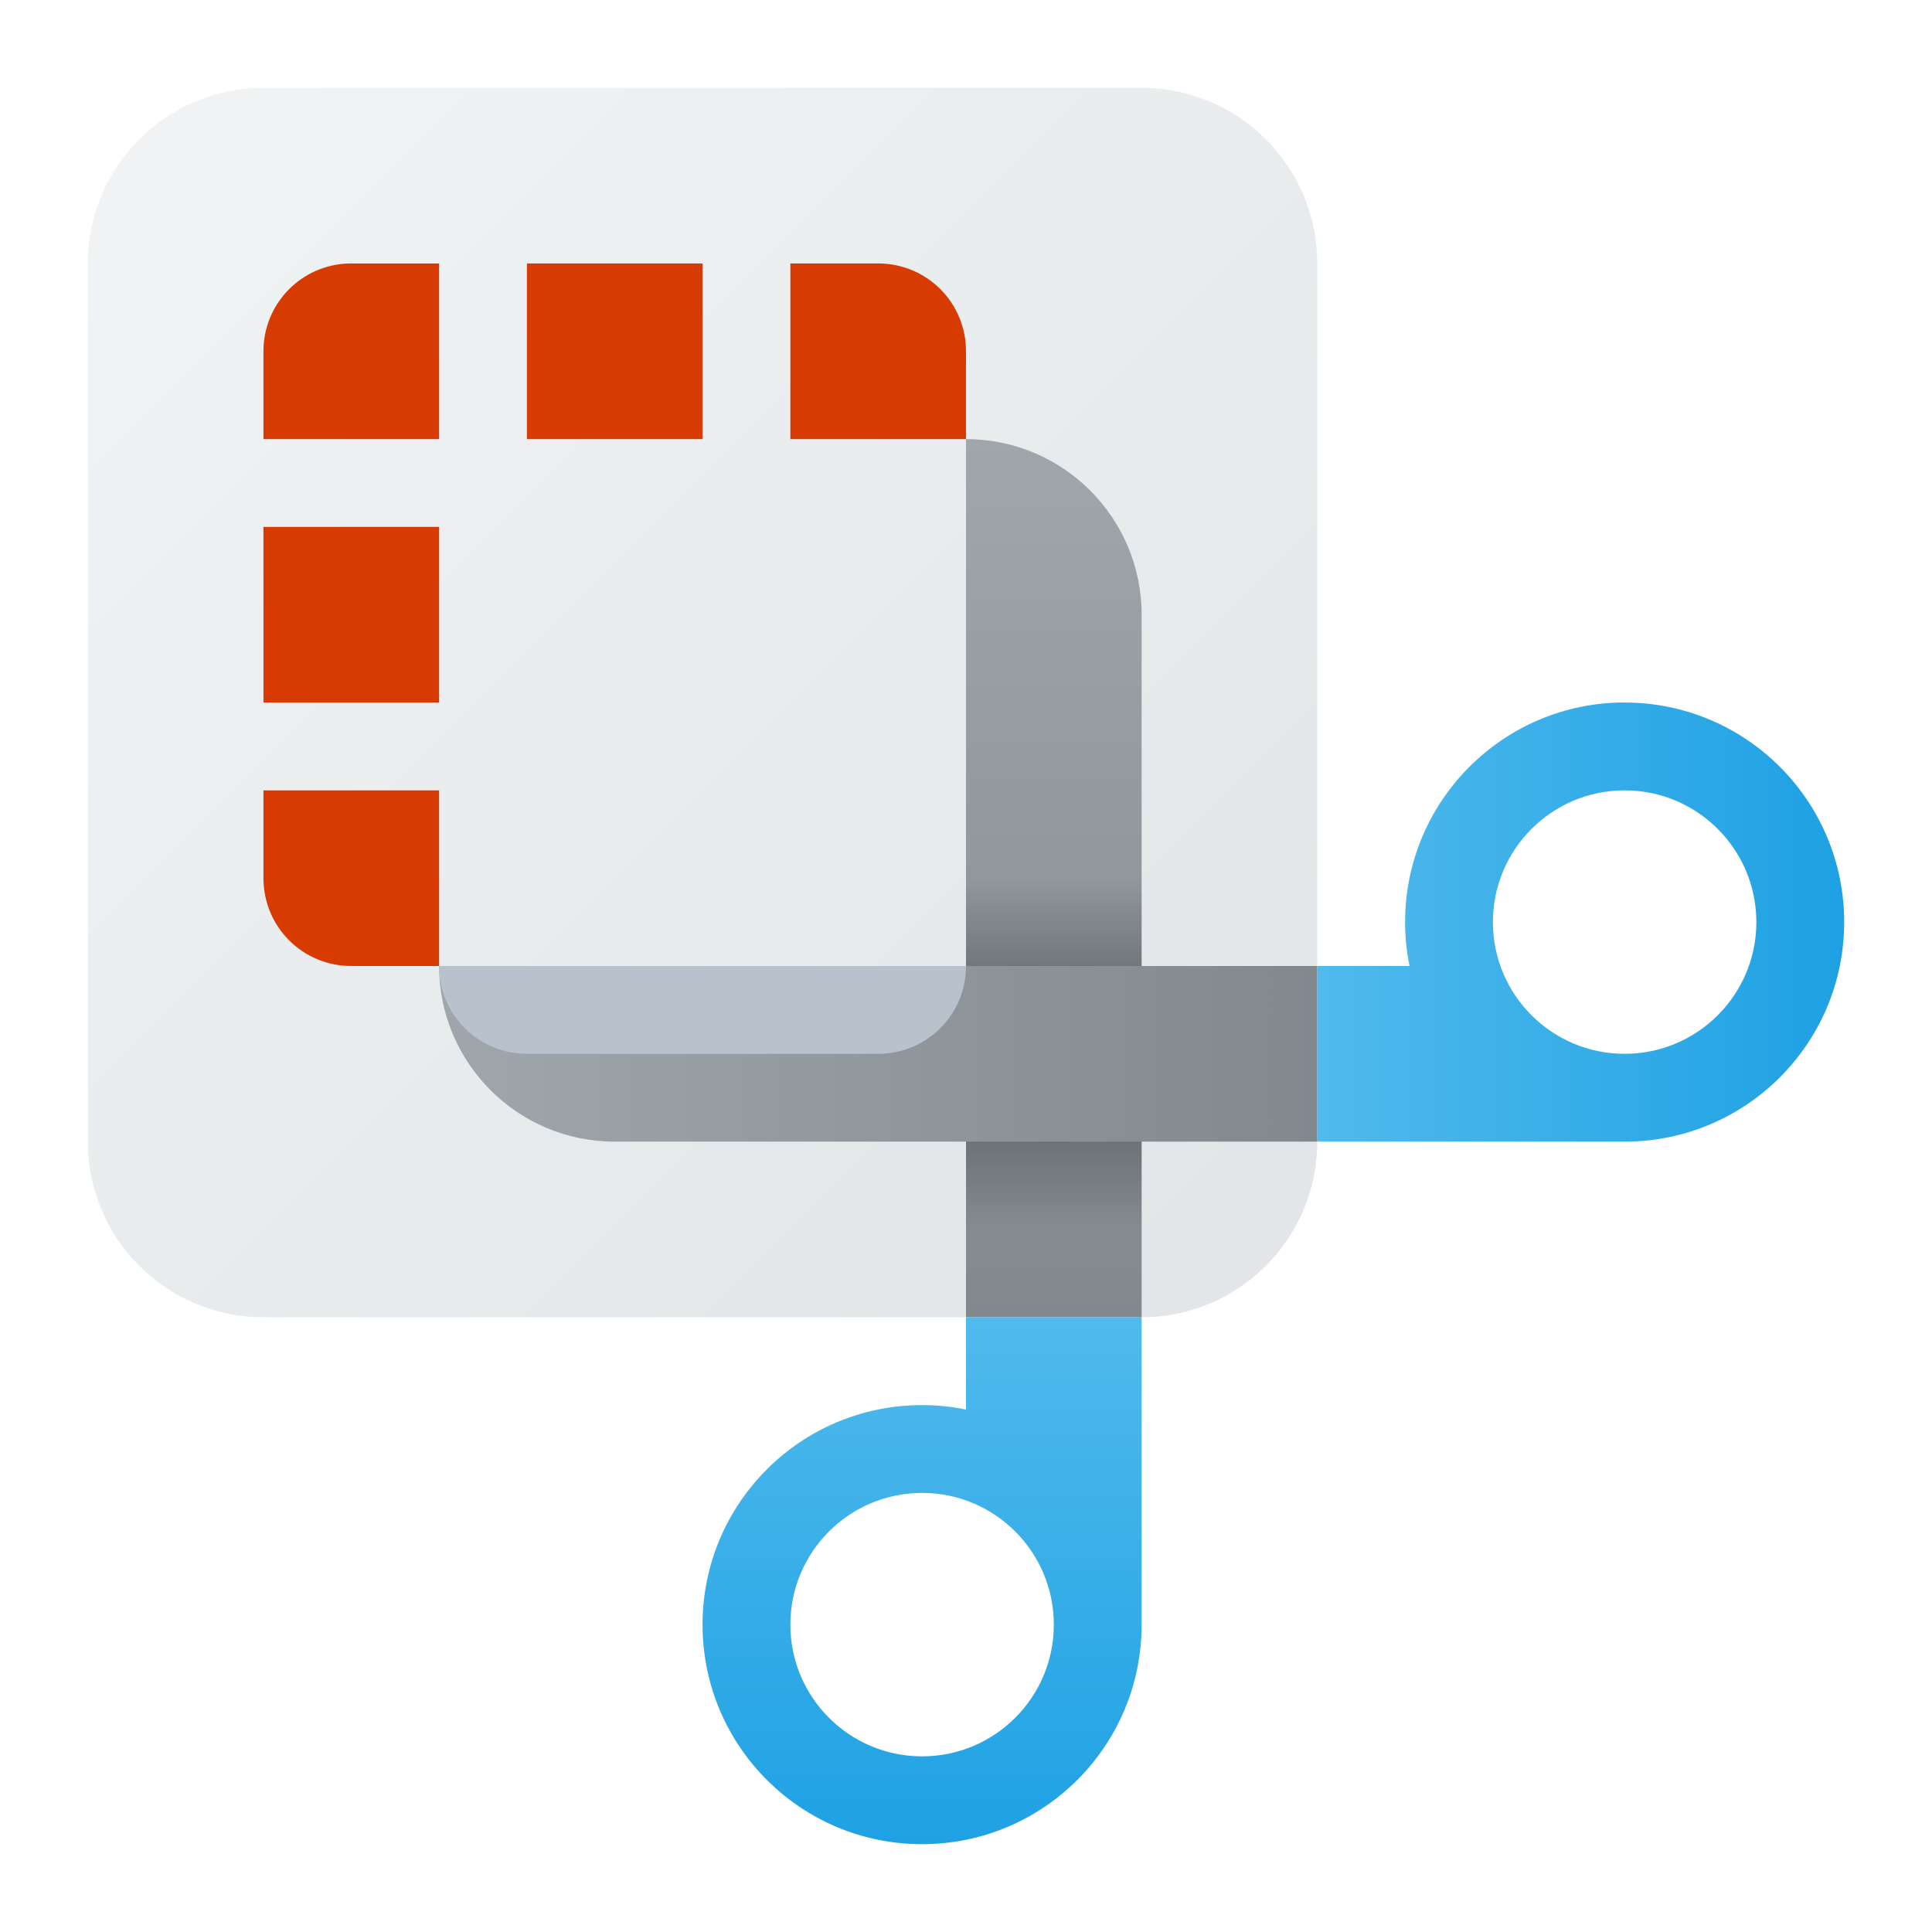
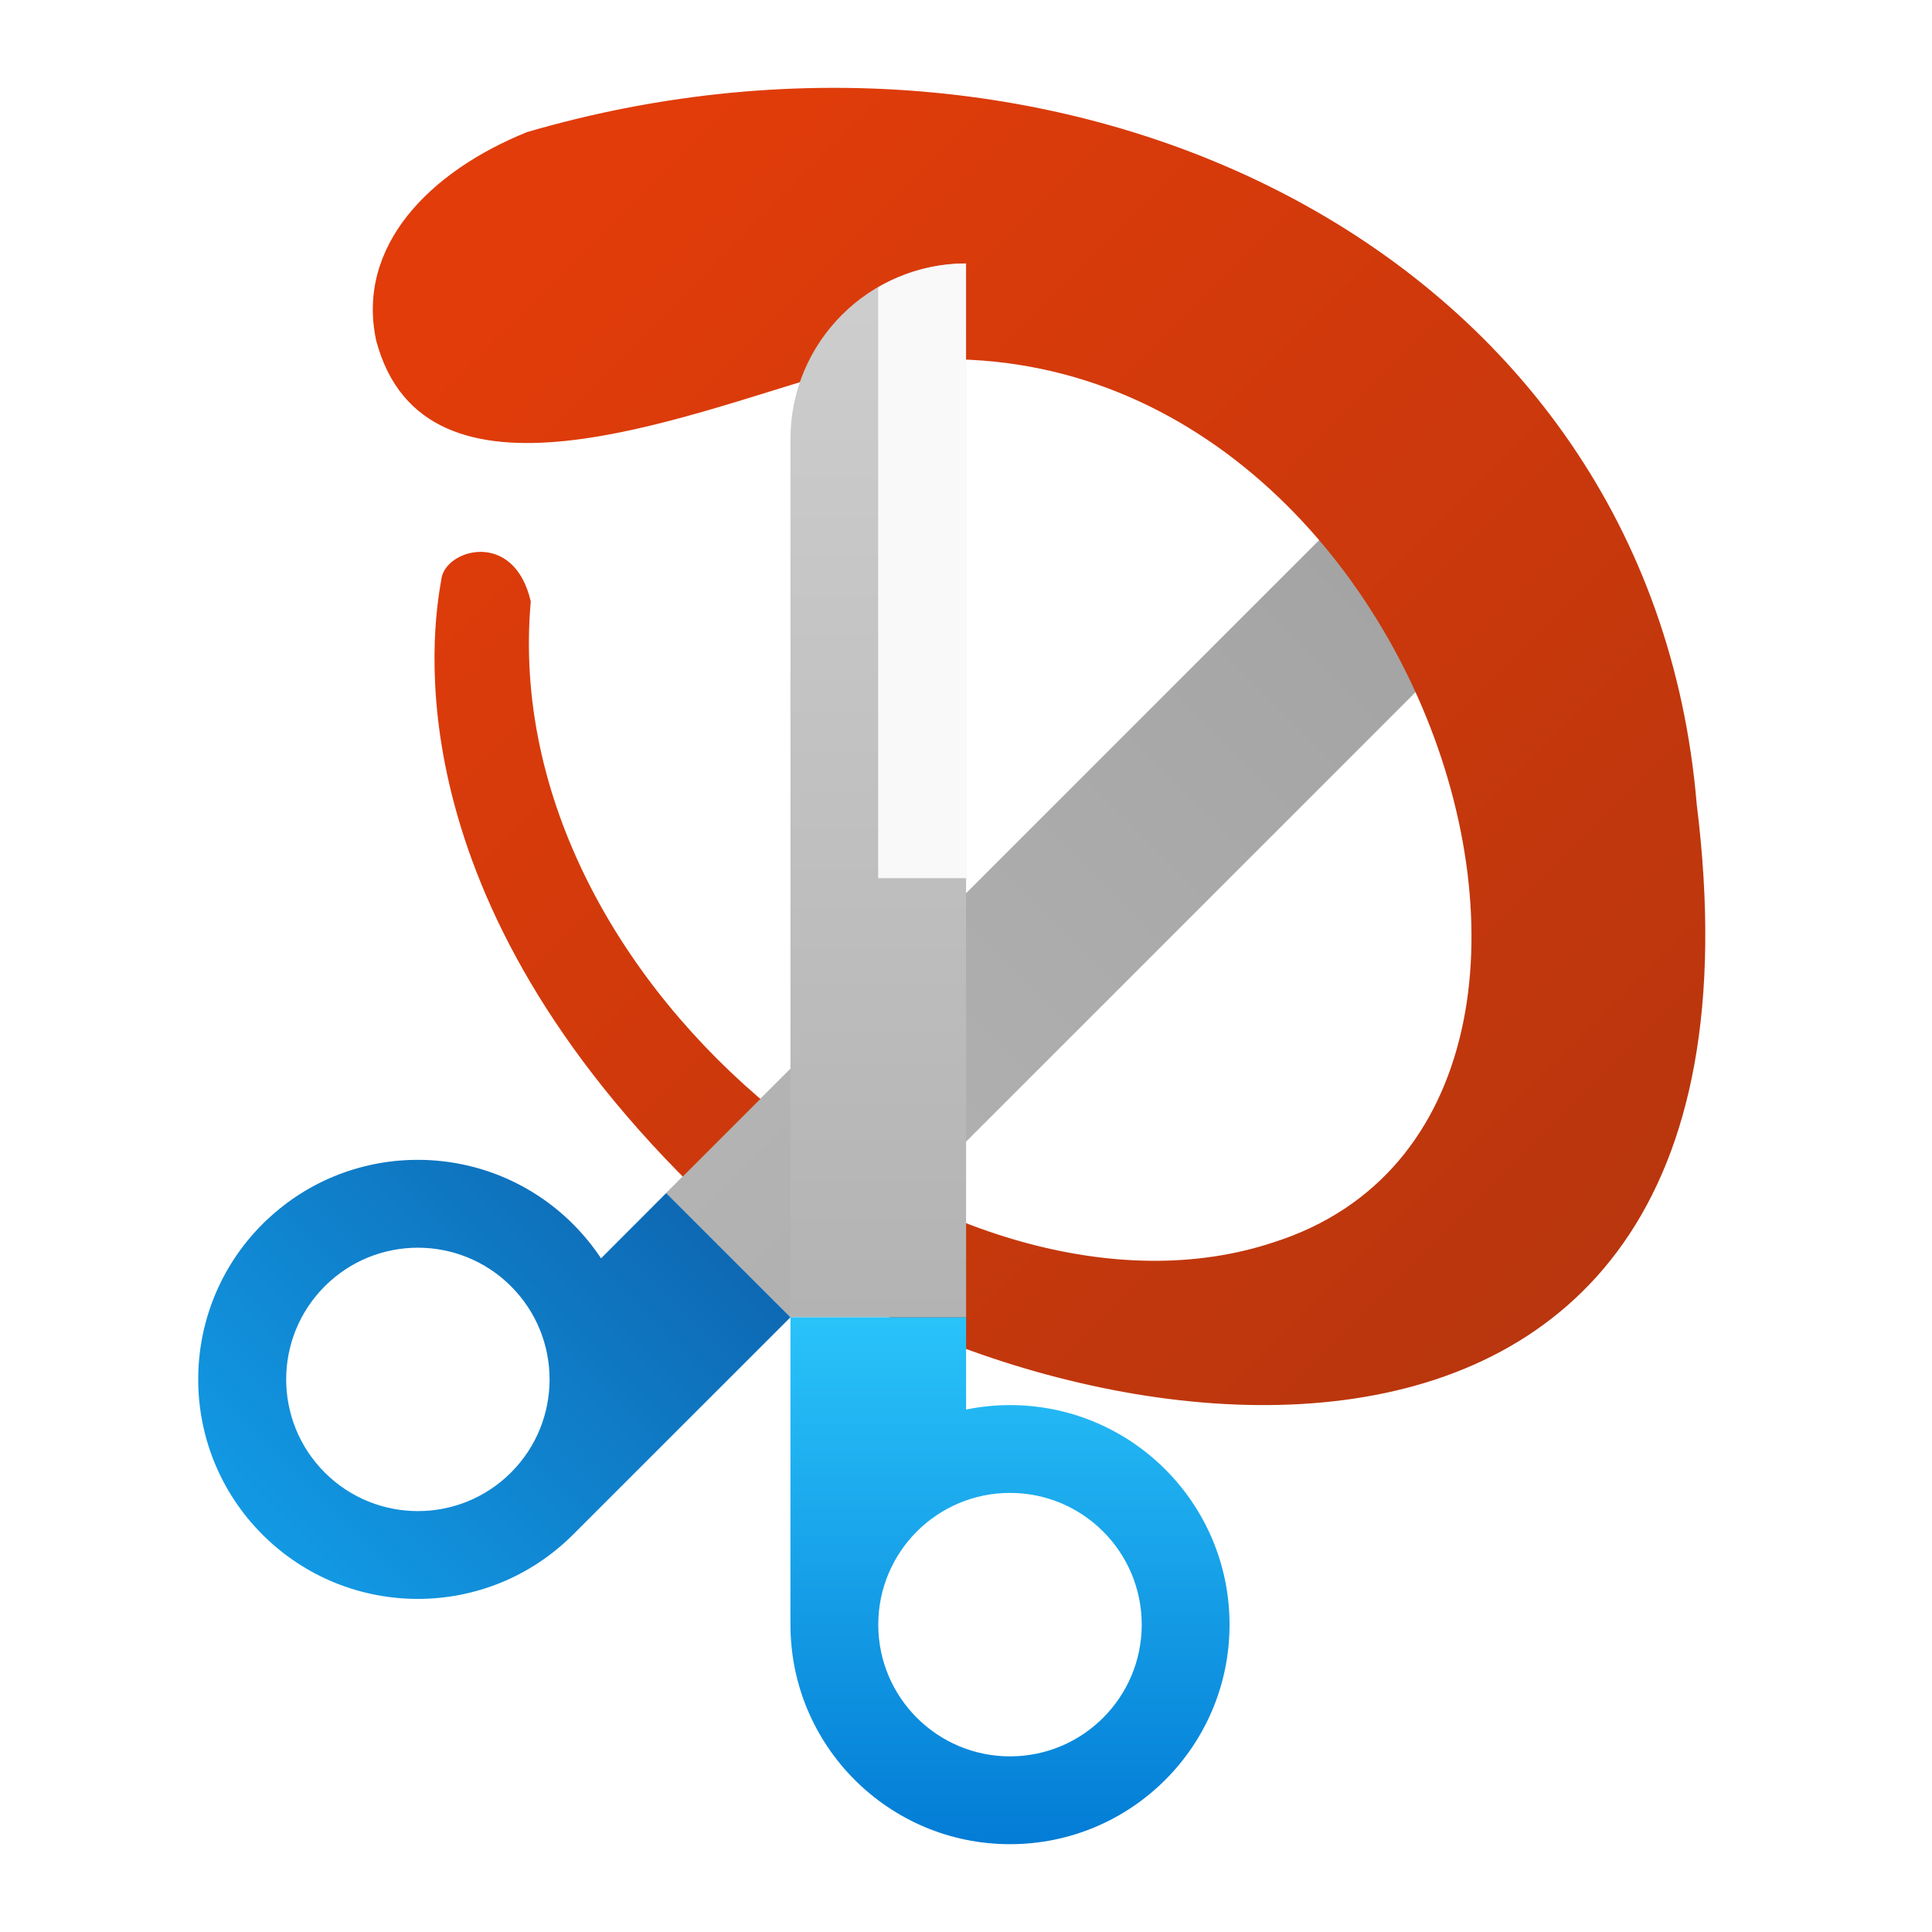
<svg xmlns="http://www.w3.org/2000/svg" xmlns:xlink="http://www.w3.org/1999/xlink" width="22" height="22" viewBox="0 0 22 22" version="1.1" id="svg2112">
  <defs id="defs2109">
-     <linearGradient xlink:href="#linearGradient1430" id="linearGradient5396" x1="0.265" y1="0.265" x2="3.969" y2="3.969" gradientUnits="userSpaceOnUse" gradientTransform="scale(3.779575)" />
-     <linearGradient id="linearGradient1430">
-       <stop style="stop-color:#f1f3f4;stop-opacity:1;" offset="0" id="stop1426" />
-       <stop style="stop-color:#e1e5e7;stop-opacity:1" offset="1" id="stop1428" />
+     <linearGradient xlink:href="#linearGradient7072" id="linearGradient6150" x1="11" y1="3" x2="11" y2="15" gradientUnits="userSpaceOnUse" gradientTransform="matrix(-1,0,0,1,22.00064,-9.9316561e-8)" />
+     <linearGradient xlink:href="#linearGradient4525" id="linearGradient6148" x1="5" y1="12" x2="17" y2="12" gradientUnits="userSpaceOnUse" gradientTransform="matrix(-0.7071068,0.7071068,0.7071068,0.7071068,11.82907,-6.213204)" />
+     <linearGradient xlink:href="#linearGradient9982" id="linearGradient7609" x1="15" y1="10.5" x2="21" y2="10.5" gradientUnits="userSpaceOnUse" gradientTransform="matrix(-0.7071068,0.7071068,0.7071068,0.7071068,10.41485,-4.798988)" />
+     <linearGradient id="linearGradient7072">
+       <stop style="stop-color:#cecece;stop-opacity:1;" offset="0" id="stop7068" />
+       <stop style="stop-color:#b3b3b3;stop-opacity:1;" offset="1" id="stop7070" />
    </linearGradient>
-     <linearGradient xlink:href="#linearGradient1587" id="linearGradient6150" x1="11" y1="5" x2="11" y2="15" gradientUnits="userSpaceOnUse" />
-     <linearGradient id="linearGradient1587">
-       <stop style="stop-color:#a0a7ac;stop-opacity:1;" offset="0" id="stop1583" />
-       <stop style="stop-color:#81888e;stop-opacity:1" offset="1" id="stop1585" />
+     <linearGradient id="linearGradient4525">
+       <stop style="stop-color:#a2a2a2;stop-opacity:1;" offset="0" id="stop4521" />
+       <stop style="stop-color:#b3b3b3;stop-opacity:1;" offset="1" id="stop4523" />
    </linearGradient>
-     <linearGradient xlink:href="#linearGradient1740" id="linearGradient1742" x1="10.583" y1="12.171" x2="10.583" y2="8.996" gradientUnits="userSpaceOnUse" gradientTransform="matrix(1.259842,0,0,1.259842,-0.3333321,-1.333332)" />
-     <linearGradient id="linearGradient1740">
-       <stop style="stop-color:#000000;stop-opacity:0" offset="0" id="stop1736" />
-       <stop style="stop-color:#000000;stop-opacity:1" offset="0.5" id="stop1744" />
-       <stop style="stop-color:#000000;stop-opacity:0;" offset="1" id="stop1738" />
+     <linearGradient id="linearGradient9982">
+       <stop style="stop-color:#0e69b4;stop-opacity:1;" offset="0" id="stop9978" />
+       <stop style="stop-color:#1299e4;stop-opacity:1;" offset="1" id="stop9980" />
    </linearGradient>
-     <linearGradient xlink:href="#linearGradient1587" id="linearGradient6148" x1="5" y1="12" x2="15" y2="12" gradientUnits="userSpaceOnUse" />
-     <linearGradient xlink:href="#linearGradient1452" id="linearGradient7655" x1="13" y1="15" x2="13.013" y2="21.053" gradientUnits="userSpaceOnUse" />
+     <linearGradient xlink:href="#linearGradient1452" id="linearGradient3863" x1="11" y1="16" x2="11" y2="22" gradientUnits="userSpaceOnUse" gradientTransform="translate(-1.999569,-1)" />
    <linearGradient id="linearGradient1452">
-       <stop style="stop-color:#50baec;stop-opacity:1" offset="0" id="stop1448" />
-       <stop style="stop-color:#1ea1e4;stop-opacity:1" offset="1" id="stop1450" />
+       <stop style="stop-color:#29c3fa;stop-opacity:1;" offset="0" id="stop1448" />
+       <stop style="stop-color:#037cd5;stop-opacity:1;" offset="1" id="stop1450" />
    </linearGradient>
-     <linearGradient xlink:href="#linearGradient1452" id="linearGradient7609" x1="15" y1="10.5" x2="21" y2="10.5" gradientUnits="userSpaceOnUse" />
+     <linearGradient xlink:href="#linearGradient937" id="linearGradient939" x1="17.278" y1="9.367" x2="54.623" y2="46.808" gradientUnits="userSpaceOnUse" gradientTransform="matrix(0.3504057,0,0,0.3504057,0.2784082,-0.4016225)" />
+     <linearGradient id="linearGradient937">
+       <stop style="stop-color:#e13c0a;stop-opacity:1;" offset="0" id="stop933" />
+       <stop style="stop-color:#b4350e;stop-opacity:1;" offset="1" id="stop935" />
+     </linearGradient>
+     <linearGradient xlink:href="#linearGradient4525" id="linearGradient6123" x1="-43.498" y1="23.272" x2="-43.498" y2="-12.728" gradientUnits="userSpaceOnUse" gradientTransform="matrix(0.4,0,0,0.4,15.55685,20.06214)" />
  </defs>
-   <rect style="fill:url(#linearGradient5396);fill-opacity:1;stroke-width:2;stroke-linejoin:round" id="rect859" width="14" height="14" x="1" y="1" ry="2" />
-   <path id="rect1065" style="fill:url(#linearGradient6150);fill-opacity:1;stroke-width:1.633;stroke-linejoin:round" d="M 11,5 V 7 15 h 2 V 7 A 2,2 0 0 0 11,5 Z" />
-   <rect style="opacity:0.4;fill:url(#linearGradient1742);fill-opacity:1;stroke-width:0.333" id="rect1734" width="2" height="4" x="11" y="10" />
-   <path id="rect1169" style="fill:url(#linearGradient6148);fill-opacity:1;stroke-width:1.512;stroke-linejoin:round" d="m 5,11 a 2,2 0 0 0 2,2 H 15 V 11 H 7 Z" />
-   <path id="rect1599" style="fill:#b8c2cc;fill-opacity:1;stroke-width:0.408" d="m 11,11 c 0,0.554 -0.446,1 -1,1 H 6 c -0.554,0 -1,-0.446 -1,-1 1.2e-6,0 6,0 6,0 z" />
-   <path id="path6714" style="fill:url(#linearGradient7655);fill-opacity:1;stroke-width:1.667;stroke-linejoin:round" d="m 11,15 v 1.051 c -0.165,-0.034 -0.332,-0.051 -0.5,-0.051 -1.381,0 -2.5,1.119 -2.5,2.5 0,1.381 1.119,2.5 2.5,2.5 1.381,0 2.5,-1.119 2.5,-2.5 2.77e-4,-0.021 2.77e-4,-0.043 0,-0.064 v -3.436 z m -0.5,2 A 1.5,1.5 0 0 1 12,18.5 1.5,1.5 0 0 1 10.5,20 1.5,1.5 0 0 1 9,18.5 1.5,1.5 0 0 1 10.5,17 Z" />
-   <path id="path7431" style="fill:url(#linearGradient7609);fill-opacity:1;stroke-width:1.667;stroke-linejoin:round" d="M 18.436,8 C 17.085,8.034 16,9.141 16,10.5 c 9.1e-5,0.168 0.017,0.335 0.051,0.5 h -1.051 v 2 h 3.436 c 0.021,2.77e-4 0.043,2.77e-4 0.064,0 1.381,0 2.5,-1.119 2.5,-2.5 0,-1.381 -1.119,-2.5 -2.5,-2.5 -0.022,0 -0.043,-5.43e-4 -0.064,0 z M 18.5,9 a 1.5,1.5 0 0 1 1.5,1.5 1.5,1.5 0 0 1 -1.5,1.5 1.5,1.5 0 0 1 -1.5,-1.5 1.5,1.5 0 0 1 1.5,-1.5 z" />
-   <path id="rect1816" style="fill:#d83b01;fill-opacity:1;stroke-width:2;stroke-linejoin:round" d="M 3.975,3 C 3.433,3.014 3,3.455 3,4 v 1 h 2 v -2 H 4 c -0.009,0 -0.017,-2.165e-4 -0.025,0 z m 2.025,0 v 2 h 2 v -2 z m 3,0 v 2 H 11 v -1 c 0,-0.554 -0.446,-1 -1,-1 z M 3,6 V 8 H 5 V 6 Z M 3,9 v 1 c 0,0.554 0.446,1 1,1 H 5 V 9 Z" />
+   <path id="rect1169" style="fill:url(#linearGradient6148);fill-opacity:1;stroke-width:1.512;stroke-linejoin:round" d="m 16.072,5.101 c 0.781,0.781 0.781,2.047 0,2.828 L 9.001,15 7.586,13.586 14.657,6.515 Z" />
+   <path d="M 9.454,4.25 C 7.777,4.727 4.835,5.95 4.284,3.879 4.051,2.798 4.899,1.949 6.002,1.504 12.176,-0.3 18.795,2.854 19.321,9.16 20.466,18.364 11.217,16.544 8.038,13.657 4.453,10.221 4.92,7.188 5.026,6.594 5.068,6.255 5.853,6.022 6.044,6.849 5.645,11.328 10.942,15.335 14.507,14.145 19.283,12.618 15.914,2.721 9.453,4.251 Z" style="fill:url(#linearGradient939);fill-opacity:1;stroke-width:1.182" id="path421" />
+   <rect style="fill:url(#linearGradient6123);fill-opacity:1;stroke-width:0.4;stroke-linecap:round;stroke-linejoin:round" id="rect5628" width="2.4" height="2" x="-4.242" y="14.971" transform="rotate(-45)" />
+   <path id="path7431" style="fill:url(#linearGradient7609);fill-opacity:1;stroke-width:1.667;stroke-linejoin:round" d="m 3.036,13.894 c 0.979,-0.931 2.529,-0.915 3.49,0.046 0.119,0.119 0.225,0.249 0.318,0.389 L 7.586,13.586 9.001,15 6.571,17.429 c -0.015,0.015 -0.03,0.031 -0.046,0.046 -0.976,0.976 -2.559,0.976 -3.536,-1e-6 -0.976,-0.976 -0.976,-2.559 7e-7,-3.536 0.015,-0.015 0.03,-0.031 0.046,-0.046 z m 0.662,0.753 a 1.5,1.5 0 0 0 0,2.121 1.5,1.5 0 0 0 2.121,0 1.5,1.5 0 0 0 -3e-7,-2.121 1.5,1.5 0 0 0 -2.121,0 z" />
+   <path id="rect1065" style="fill:url(#linearGradient6150);fill-opacity:1;stroke-width:1.633;stroke-linejoin:round" d="M 11.001,3 V 5 15 h -2 V 5 c 0,-1.105 0.895,-2 2,-2 z" />
+   <path id="path6714" style="fill:url(#linearGradient3863);fill-opacity:1;stroke-width:1.667;stroke-linejoin:round" d="m 11.001,15 v 1.051 c 0.165,-0.034 0.332,-0.051 0.5,-0.051 1.381,0 2.5,1.119 2.5,2.5 0,1.381 -1.119,2.5 -2.5,2.5 -1.381,0 -2.5,-1.119 -2.5,-2.5 -2.77e-4,-0.021 -2.77e-4,-0.043 0,-0.064 v -3.436 z m 0.5,2 a 1.5,1.5 0 0 0 -1.5,1.5 1.5,1.5 0 0 0 1.5,1.5 1.5,1.5 0 0 0 1.5,-1.5 1.5,1.5 0 0 0 -1.5,-1.5 z" />
+   <path id="rect1507" style="fill:#f9f9f9;fill-opacity:1;stroke-linecap:round;stroke-linejoin:round" d="m 11,3 c -0.365,0 -0.705,0.101 -1,0.271 V 10 h 1 V 5 Z" />
</svg>
